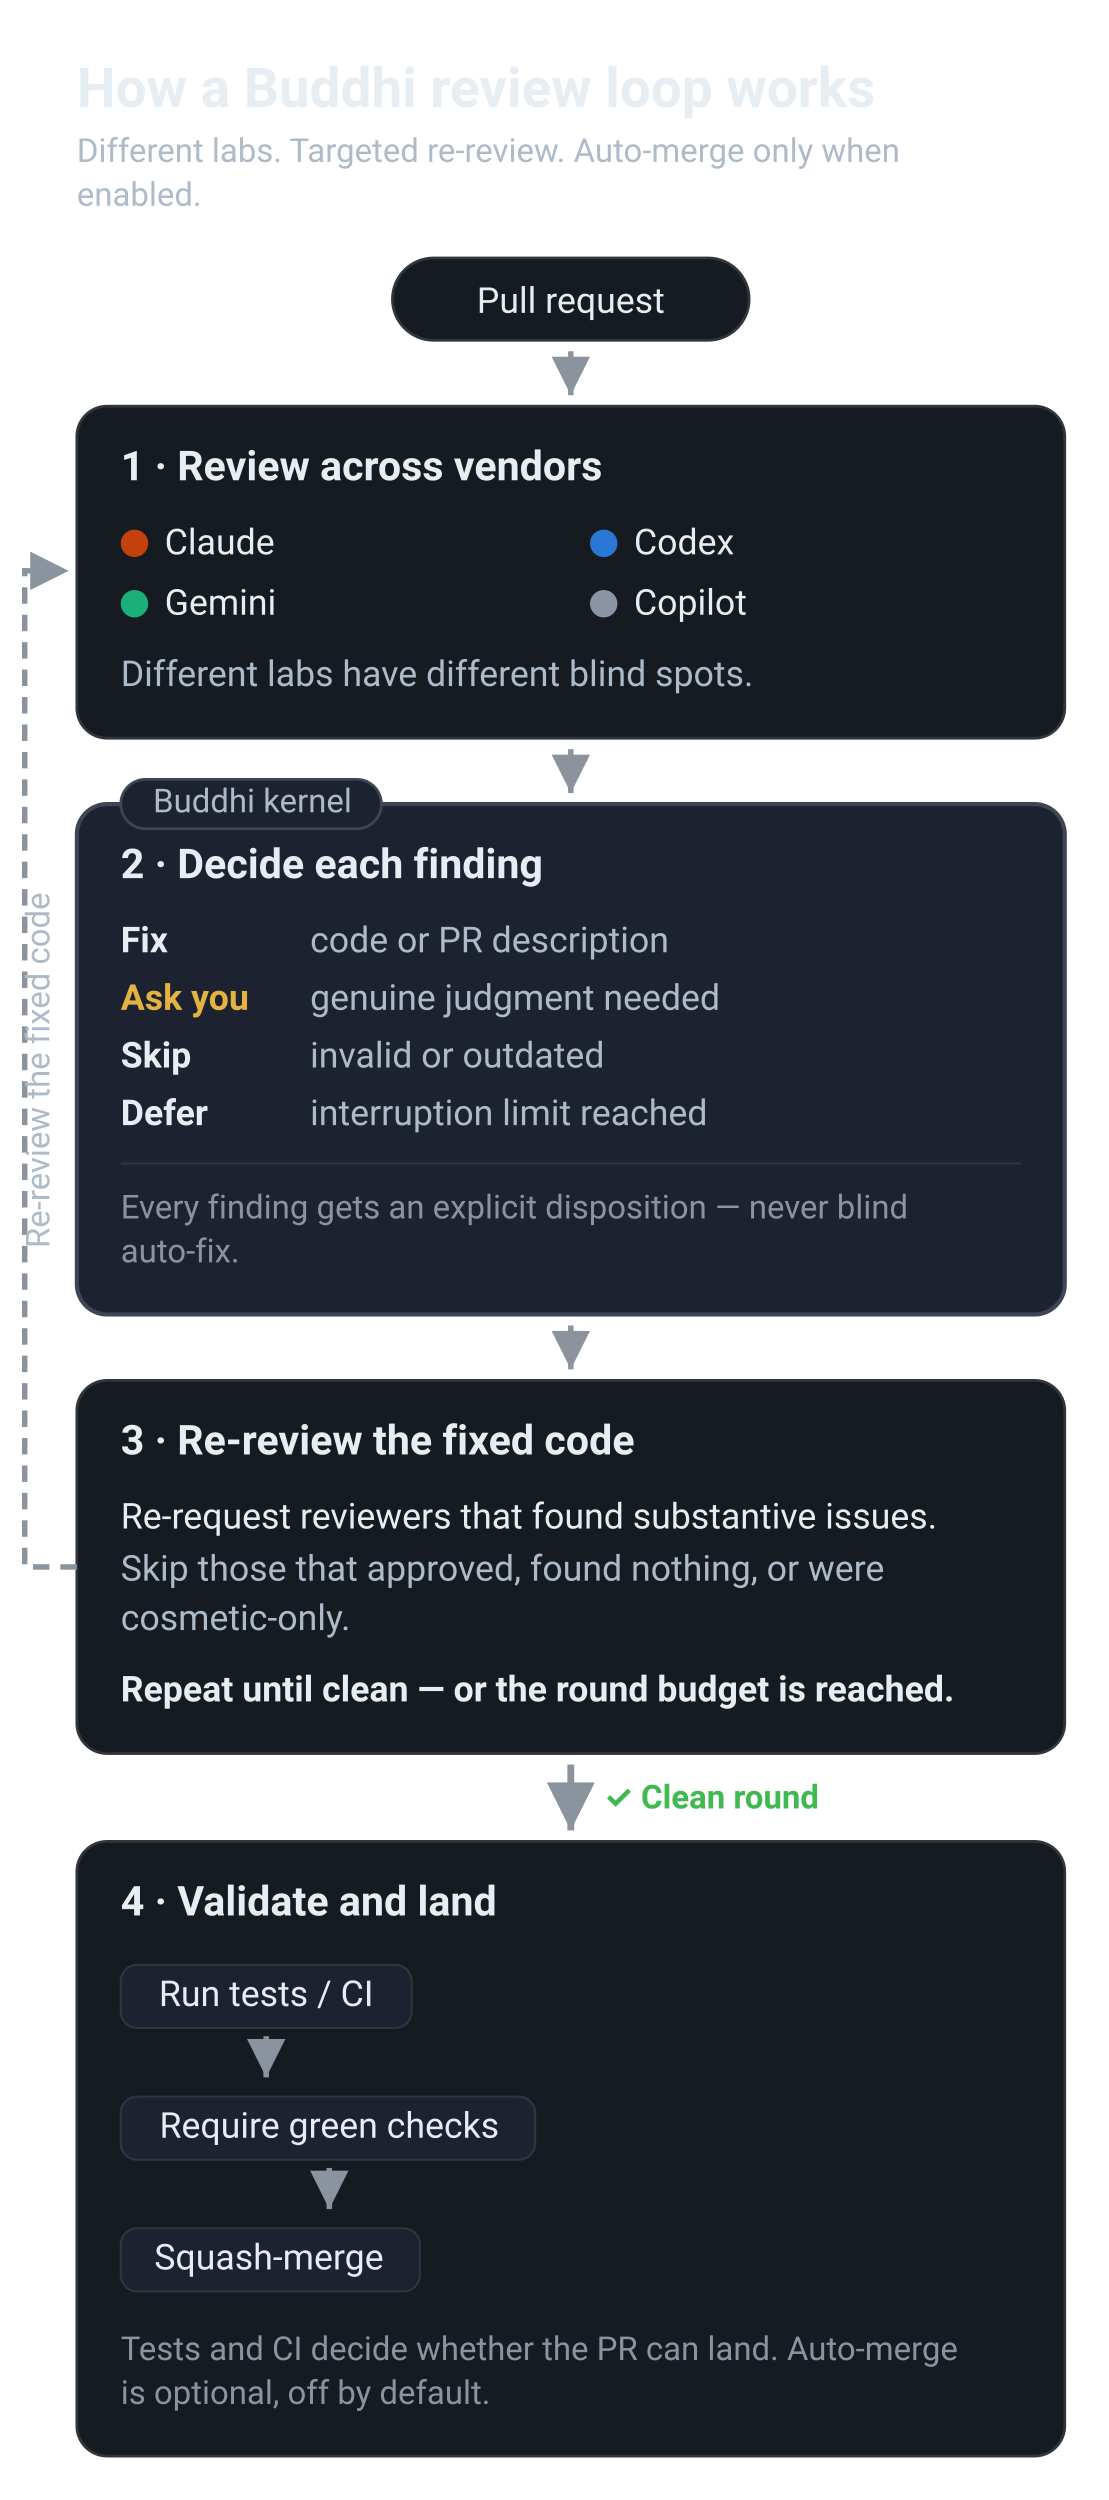
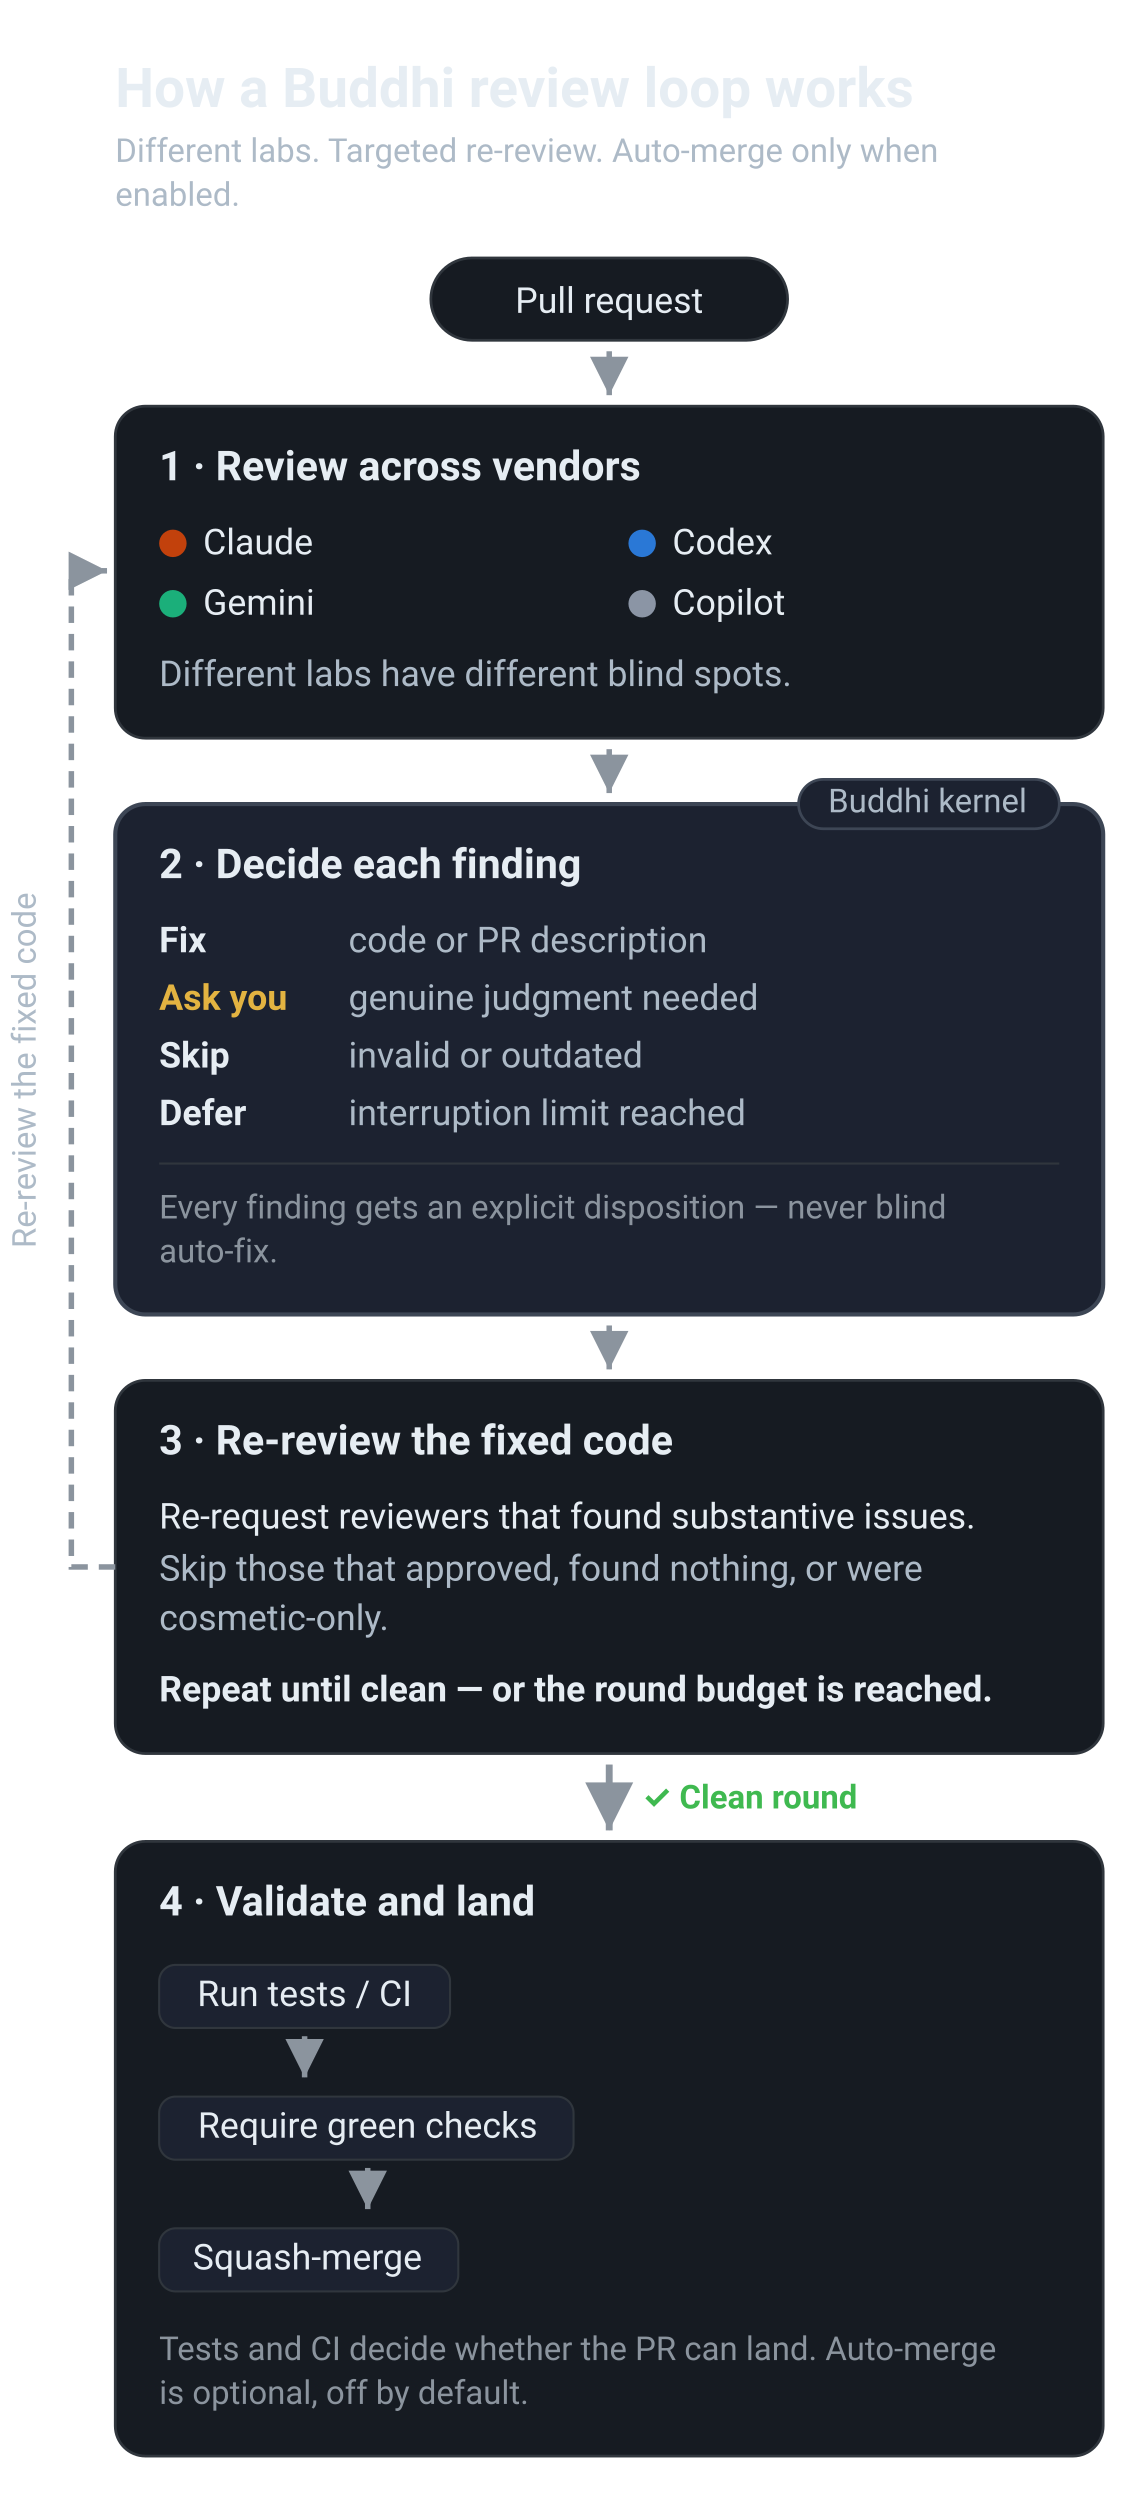
- <svg xmlns="http://www.w3.org/2000/svg" viewBox="0 0 404 911" font-family="-apple-system,Segoe UI,Roboto,Helvetica,Arial,sans-serif">
+ <svg xmlns="http://www.w3.org/2000/svg" viewBox="0 0 416 911" font-family="-apple-system,Segoe UI,Roboto,Helvetica,Arial,sans-serif">
  <defs>
    <marker id="ar" markerWidth="11" markerHeight="11" refX="7" refY="3.5" orient="auto">
      <path d="M0,0 L7,3.5 L0,7 Z" fill="#8b949e" />
    </marker>
  </defs>
-   <text x="28" y="39" font-size="20" font-weight="700" fill="#e6edf3">How a Buddhi review loop works</text>
-   <text x="28" y="59" font-size="12" fill="#adbac7">Different labs. Targeted re-review. Auto-merge only when</text>
-   <text x="28" y="75" font-size="12" fill="#adbac7">enabled.</text>
-   <rect x="143" y="94" width="130" height="30" rx="15" fill="#161b22" stroke="#30363d" stroke-width="1" />
-   <text x="208" y="114" font-size="13" text-anchor="middle" fill="#e6edf3">Pull request</text>
-   <path d="M208.0,128 L208.0,144" fill="none" stroke="#8b949e" stroke-width="2" marker-end="url(#ar)" />
-   <rect x="28" y="148" width="360" height="121" rx="11" fill="#161b22" stroke="#30363d" stroke-width="1" />
-   <text x="44" y="175" font-size="15" font-weight="700" fill="#e6edf3">1 · Review across vendors</text>
-   <circle cx="49" cy="198" r="5" fill="#C2410C" />
-   <text x="60" y="202" font-size="13" fill="#e6edf3">Claude</text>
-   <circle cx="220" cy="198" r="5" fill="#2A78D6" />
-   <text x="231" y="202" font-size="13" fill="#e6edf3">Codex</text>
-   <circle cx="49" cy="220" r="5" fill="#1BAF7A" />
-   <text x="60" y="224" font-size="13" fill="#e6edf3">Gemini</text>
-   <circle cx="220" cy="220" r="5" fill="#8B95A5" />
-   <text x="231" y="224" font-size="13" fill="#e6edf3">Copilot</text>
-   <text x="44" y="250" font-size="13" fill="#adbac7">Different labs have different blind spots.</text>
-   <path d="M208.0,273 L208.0,289" fill="none" stroke="#8b949e" stroke-width="2" marker-end="url(#ar)" />
-   <rect x="28" y="293" width="360" height="186" rx="11" fill="#1c2230" stroke="#3d4655" stroke-width="1.5" />
-   <text x="44" y="320" font-size="15" font-weight="700" fill="#e6edf3">2 · Decide each finding</text>
-   <rect x="44" y="284" width="95" height="18" rx="9" fill="#1c2230" stroke="#3d4655" stroke-width="1" />
-   <text x="92" y="296" font-size="12" text-anchor="middle" fill="#adbac7">Buddhi kernel</text>
-   <text x="44" y="347" font-size="13" font-weight="700" fill="#e6edf3">Fix</text>
-   <text x="113" y="347" font-size="13" fill="#adbac7">code or PR description</text>
-   <text x="44" y="368" font-size="13" font-weight="700" fill="#e3b341">Ask you</text>
-   <text x="113" y="368" font-size="13" fill="#adbac7">genuine judgment needed</text>
-   <text x="44" y="389" font-size="13" font-weight="700" fill="#e6edf3">Skip</text>
-   <text x="113" y="389" font-size="13" fill="#adbac7">invalid or outdated</text>
-   <text x="44" y="410" font-size="13" font-weight="700" fill="#e6edf3">Defer</text>
-   <text x="113" y="410" font-size="13" fill="#adbac7">interruption limit reached</text>
-   <line x1="44" y1="424" x2="372" y2="424" stroke="#30363d" stroke-width="0.75" />
-   <text x="44" y="444" font-size="12" fill="#8b949e">Every finding gets an explicit disposition — never blind</text>
-   <text x="44" y="460" font-size="12" fill="#8b949e">auto-fix.</text>
-   <path d="M208.0,483 L208.0,499" fill="none" stroke="#8b949e" stroke-width="2" marker-end="url(#ar)" />
-   <rect x="28" y="503" width="360" height="136" rx="11" fill="#161b22" stroke="#30363d" stroke-width="1" />
-   <text x="44" y="530" font-size="15" font-weight="700" fill="#e6edf3">3 · Re-review the fixed code</text>
-   <text x="44" y="557" font-size="13" fill="#e6edf3">Re-request reviewers that found substantive issues.</text>
-   <text x="44" y="576" font-size="13" fill="#adbac7">Skip those that approved, found nothing, or were</text>
-   <text x="44" y="594" font-size="13" fill="#adbac7">cosmetic-only.</text>
-   <text x="44" y="620" font-size="13" font-weight="700" fill="#e6edf3">Repeat until clean — or the round budget is reached.</text>
-   <path d="M208.0,643 L208.0,667" fill="none" stroke="#8b949e" stroke-width="2.5" marker-end="url(#ar)" />
-   <text x="220" y="659" font-size="12" font-weight="700" fill="#3fb950">✓ Clean round</text>
-   <rect x="28" y="671" width="360" height="224" rx="11" fill="#161b22" stroke="#30363d" stroke-width="1" />
-   <text x="44" y="698" font-size="15" font-weight="700" fill="#e6edf3">4 · Validate and land</text>
-   <rect x="44" y="716" width="106" height="23" rx="6" fill="#1c2230" stroke="#30363d" stroke-width="0.75" />
-   <text x="97" y="731" font-size="13" text-anchor="middle" fill="#e6edf3">Run tests / CI</text>
-   <path d="M97,742 L97,757" fill="none" stroke="#8b949e" stroke-width="2" marker-end="url(#ar)" />
-   <rect x="44" y="764" width="151" height="23" rx="6" fill="#1c2230" stroke="#30363d" stroke-width="0.75" />
-   <text x="120" y="779" font-size="13" text-anchor="middle" fill="#e6edf3">Require green checks</text>
-   <path d="M120,790 L120,805" fill="none" stroke="#8b949e" stroke-width="2" marker-end="url(#ar)" />
-   <rect x="44" y="812" width="109" height="23" rx="6" fill="#1c2230" stroke="#30363d" stroke-width="0.75" />
-   <text x="98" y="827" font-size="13" text-anchor="middle" fill="#e6edf3">Squash-merge</text>
-   <text x="44" y="860" font-size="12" fill="#8b949e">Tests and CI decide whether the PR can land. Auto-merge</text>
-   <text x="44" y="876" font-size="12" fill="#8b949e">is optional, off by default.</text>
-   <path d="M28,571 L9,571 L9,208 L25,208" fill="none" stroke="#8b949e" stroke-width="2" stroke-dasharray="6 4" marker-end="url(#ar)" />
-   <text x="18" y="390" transform="rotate(-90,18,390)" text-anchor="middle" font-size="12" fill="#adbac7">Re-review the fixed code</text>
+   <text x="42" y="39" font-size="20" font-weight="700" fill="#e6edf3">How a Buddhi review loop works</text>
+   <text x="42" y="59" font-size="12" fill="#adbac7">Different labs. Targeted re-review. Auto-merge only when</text>
+   <text x="42" y="75" font-size="12" fill="#adbac7">enabled.</text>
+   <rect x="157" y="94" width="130" height="30" rx="15" fill="#161b22" stroke="#30363d" stroke-width="1" />
+   <text x="222" y="114" font-size="13" text-anchor="middle" fill="#e6edf3">Pull request</text>
+   <path d="M222.0,128 L222.0,144" fill="none" stroke="#8b949e" stroke-width="2" marker-end="url(#ar)" />
+   <rect x="42" y="148" width="360" height="121" rx="11" fill="#161b22" stroke="#30363d" stroke-width="1" />
+   <text x="58" y="175" font-size="15" font-weight="700" fill="#e6edf3">1 · Review across vendors</text>
+   <circle cx="63" cy="198" r="5" fill="#C2410C" />
+   <text x="74" y="202" font-size="13" fill="#e6edf3">Claude</text>
+   <circle cx="234" cy="198" r="5" fill="#2A78D6" />
+   <text x="245" y="202" font-size="13" fill="#e6edf3">Codex</text>
+   <circle cx="63" cy="220" r="5" fill="#1BAF7A" />
+   <text x="74" y="224" font-size="13" fill="#e6edf3">Gemini</text>
+   <circle cx="234" cy="220" r="5" fill="#8B95A5" />
+   <text x="245" y="224" font-size="13" fill="#e6edf3">Copilot</text>
+   <text x="58" y="250" font-size="13" fill="#adbac7">Different labs have different blind spots.</text>
+   <path d="M222.0,273 L222.0,289" fill="none" stroke="#8b949e" stroke-width="2" marker-end="url(#ar)" />
+   <rect x="42" y="293" width="360" height="186" rx="11" fill="#1c2230" stroke="#3d4655" stroke-width="1.5" />
+   <text x="58" y="320" font-size="15" font-weight="700" fill="#e6edf3">2 · Decide each finding</text>
+   <rect x="291" y="284" width="95" height="18" rx="9" fill="#1c2230" stroke="#3d4655" stroke-width="1" />
+   <text x="338" y="296" font-size="12" text-anchor="middle" fill="#adbac7">Buddhi kernel</text>
+   <text x="58" y="347" font-size="13" font-weight="700" fill="#e6edf3">Fix</text>
+   <text x="127" y="347" font-size="13" fill="#adbac7">code or PR description</text>
+   <text x="58" y="368" font-size="13" font-weight="700" fill="#e3b341">Ask you</text>
+   <text x="127" y="368" font-size="13" fill="#adbac7">genuine judgment needed</text>
+   <text x="58" y="389" font-size="13" font-weight="700" fill="#e6edf3">Skip</text>
+   <text x="127" y="389" font-size="13" fill="#adbac7">invalid or outdated</text>
+   <text x="58" y="410" font-size="13" font-weight="700" fill="#e6edf3">Defer</text>
+   <text x="127" y="410" font-size="13" fill="#adbac7">interruption limit reached</text>
+   <line x1="58" y1="424" x2="386" y2="424" stroke="#30363d" stroke-width="0.75" />
+   <text x="58" y="444" font-size="12" fill="#8b949e">Every finding gets an explicit disposition — never blind</text>
+   <text x="58" y="460" font-size="12" fill="#8b949e">auto-fix.</text>
+   <path d="M222.0,483 L222.0,499" fill="none" stroke="#8b949e" stroke-width="2" marker-end="url(#ar)" />
+   <rect x="42" y="503" width="360" height="136" rx="11" fill="#161b22" stroke="#30363d" stroke-width="1" />
+   <text x="58" y="530" font-size="15" font-weight="700" fill="#e6edf3">3 · Re-review the fixed code</text>
+   <text x="58" y="557" font-size="13" fill="#e6edf3">Re-request reviewers that found substantive issues.</text>
+   <text x="58" y="576" font-size="13" fill="#adbac7">Skip those that approved, found nothing, or were</text>
+   <text x="58" y="594" font-size="13" fill="#adbac7">cosmetic-only.</text>
+   <text x="58" y="620" font-size="13" font-weight="700" fill="#e6edf3">Repeat until clean — or the round budget is reached.</text>
+   <path d="M222.0,643 L222.0,667" fill="none" stroke="#8b949e" stroke-width="2.5" marker-end="url(#ar)" />
+   <text x="234" y="659" font-size="12" font-weight="700" fill="#3fb950">✓ Clean round</text>
+   <rect x="42" y="671" width="360" height="224" rx="11" fill="#161b22" stroke="#30363d" stroke-width="1" />
+   <text x="58" y="698" font-size="15" font-weight="700" fill="#e6edf3">4 · Validate and land</text>
+   <rect x="58" y="716" width="106" height="23" rx="6" fill="#1c2230" stroke="#30363d" stroke-width="0.75" />
+   <text x="111" y="731" font-size="13" text-anchor="middle" fill="#e6edf3">Run tests / CI</text>
+   <path d="M111,742 L111,757" fill="none" stroke="#8b949e" stroke-width="2" marker-end="url(#ar)" />
+   <rect x="58" y="764" width="151" height="23" rx="6" fill="#1c2230" stroke="#30363d" stroke-width="0.75" />
+   <text x="134" y="779" font-size="13" text-anchor="middle" fill="#e6edf3">Require green checks</text>
+   <path d="M134,790 L134,805" fill="none" stroke="#8b949e" stroke-width="2" marker-end="url(#ar)" />
+   <rect x="58" y="812" width="109" height="23" rx="6" fill="#1c2230" stroke="#30363d" stroke-width="0.75" />
+   <text x="112" y="827" font-size="13" text-anchor="middle" fill="#e6edf3">Squash-merge</text>
+   <text x="58" y="860" font-size="12" fill="#8b949e">Tests and CI decide whether the PR can land. Auto-merge</text>
+   <text x="58" y="876" font-size="12" fill="#8b949e">is optional, off by default.</text>
+   <path d="M42,571 L26,571 L26,208 L39,208" fill="none" stroke="#8b949e" stroke-width="2" stroke-dasharray="6 4" marker-end="url(#ar)" />
+   <text x="13" y="390" transform="rotate(-90,13,390)" text-anchor="middle" font-size="12" fill="#adbac7">Re-review the fixed code</text>
</svg>
